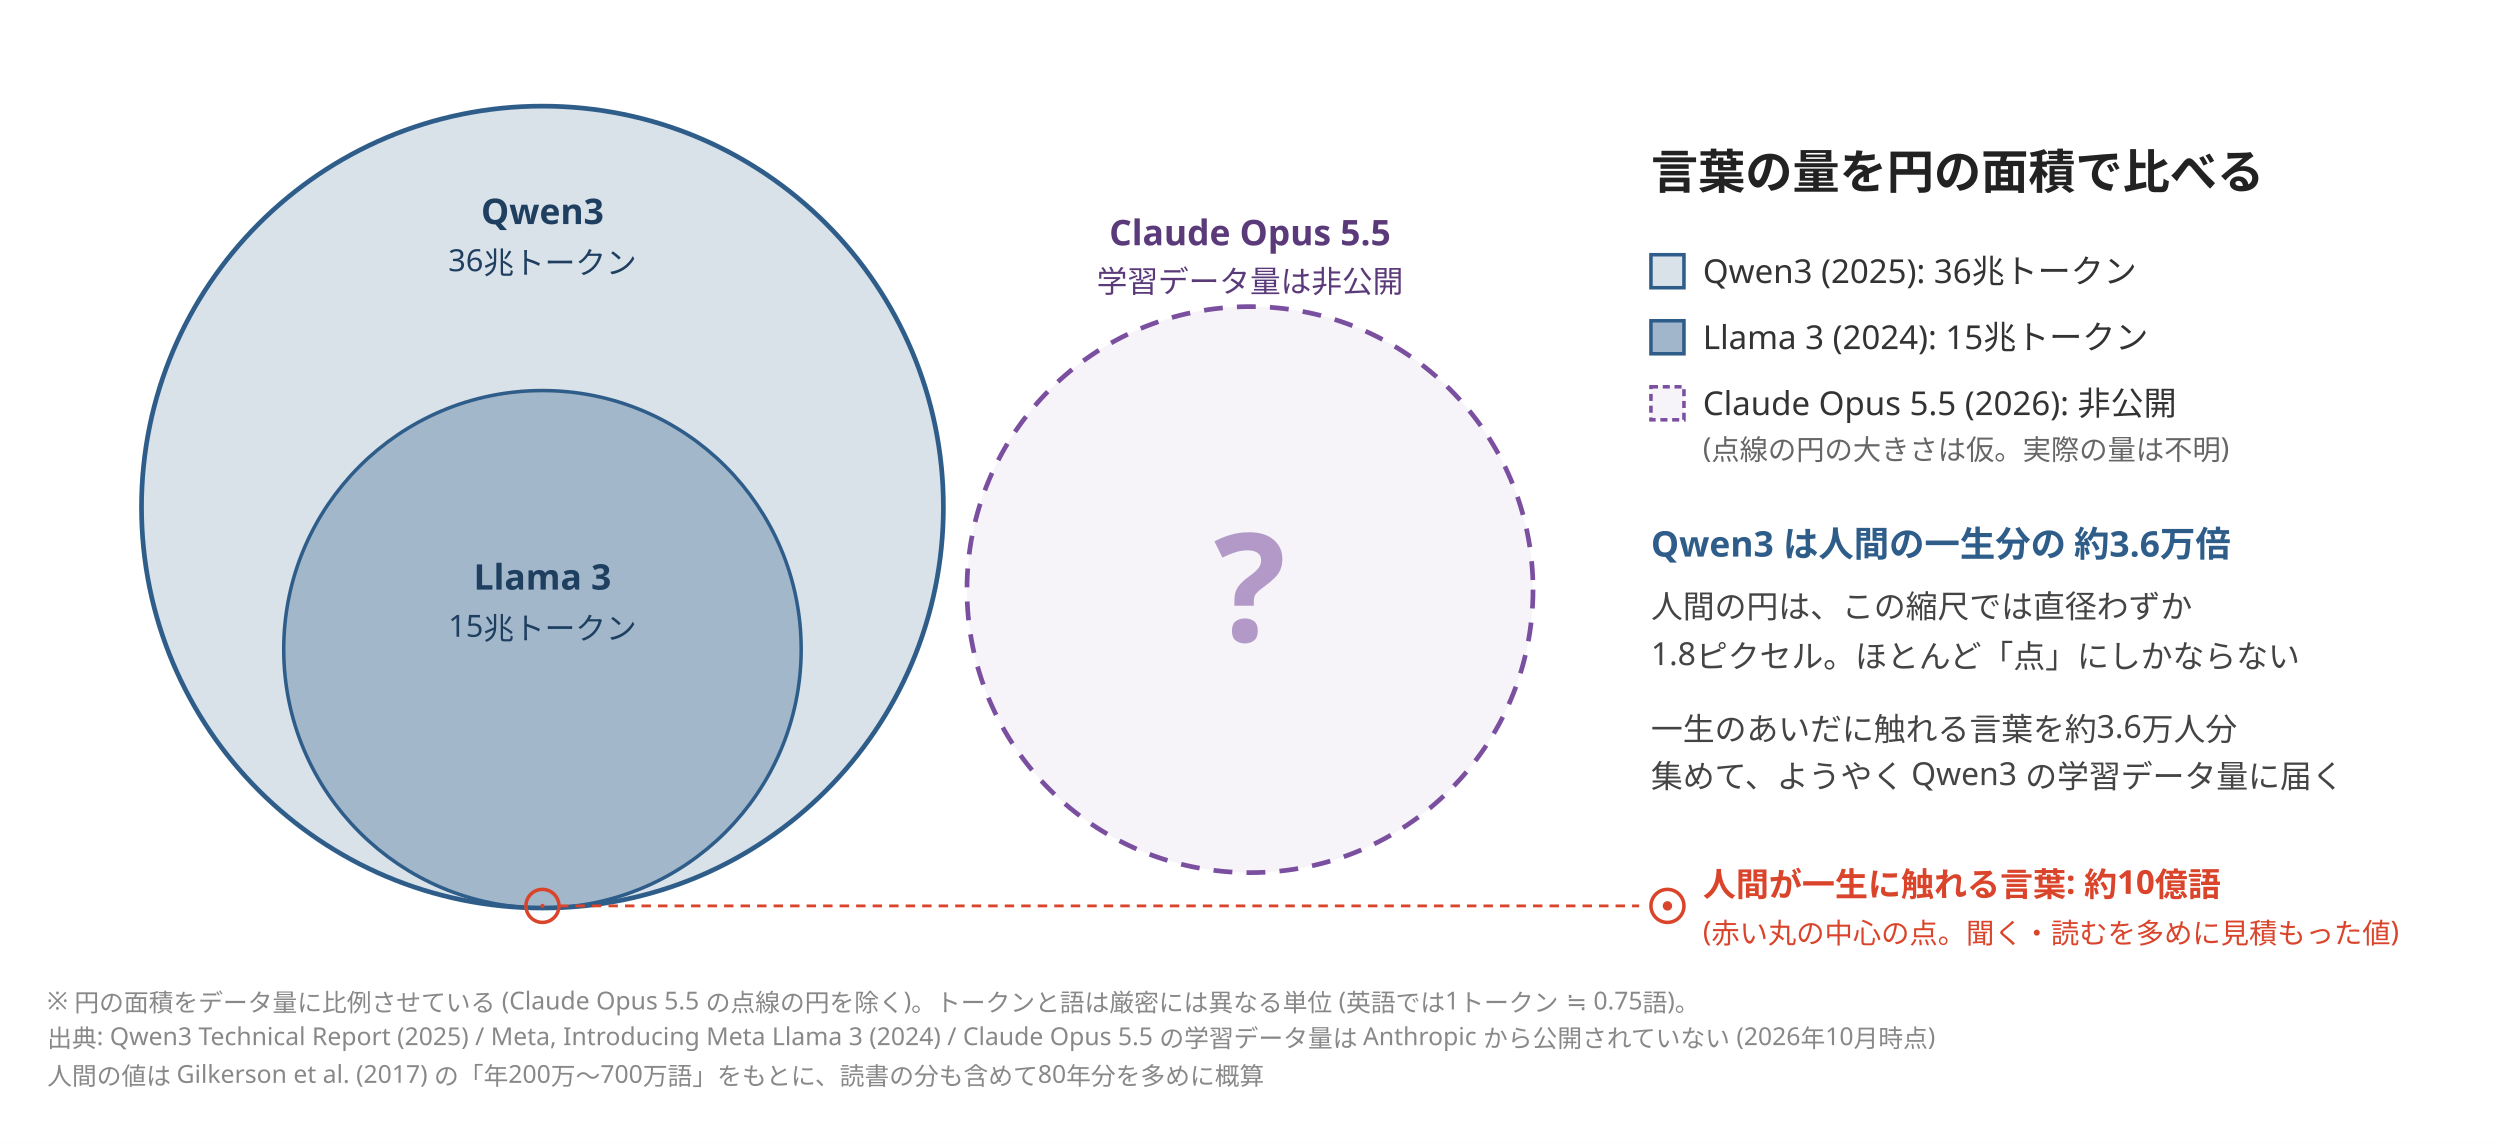
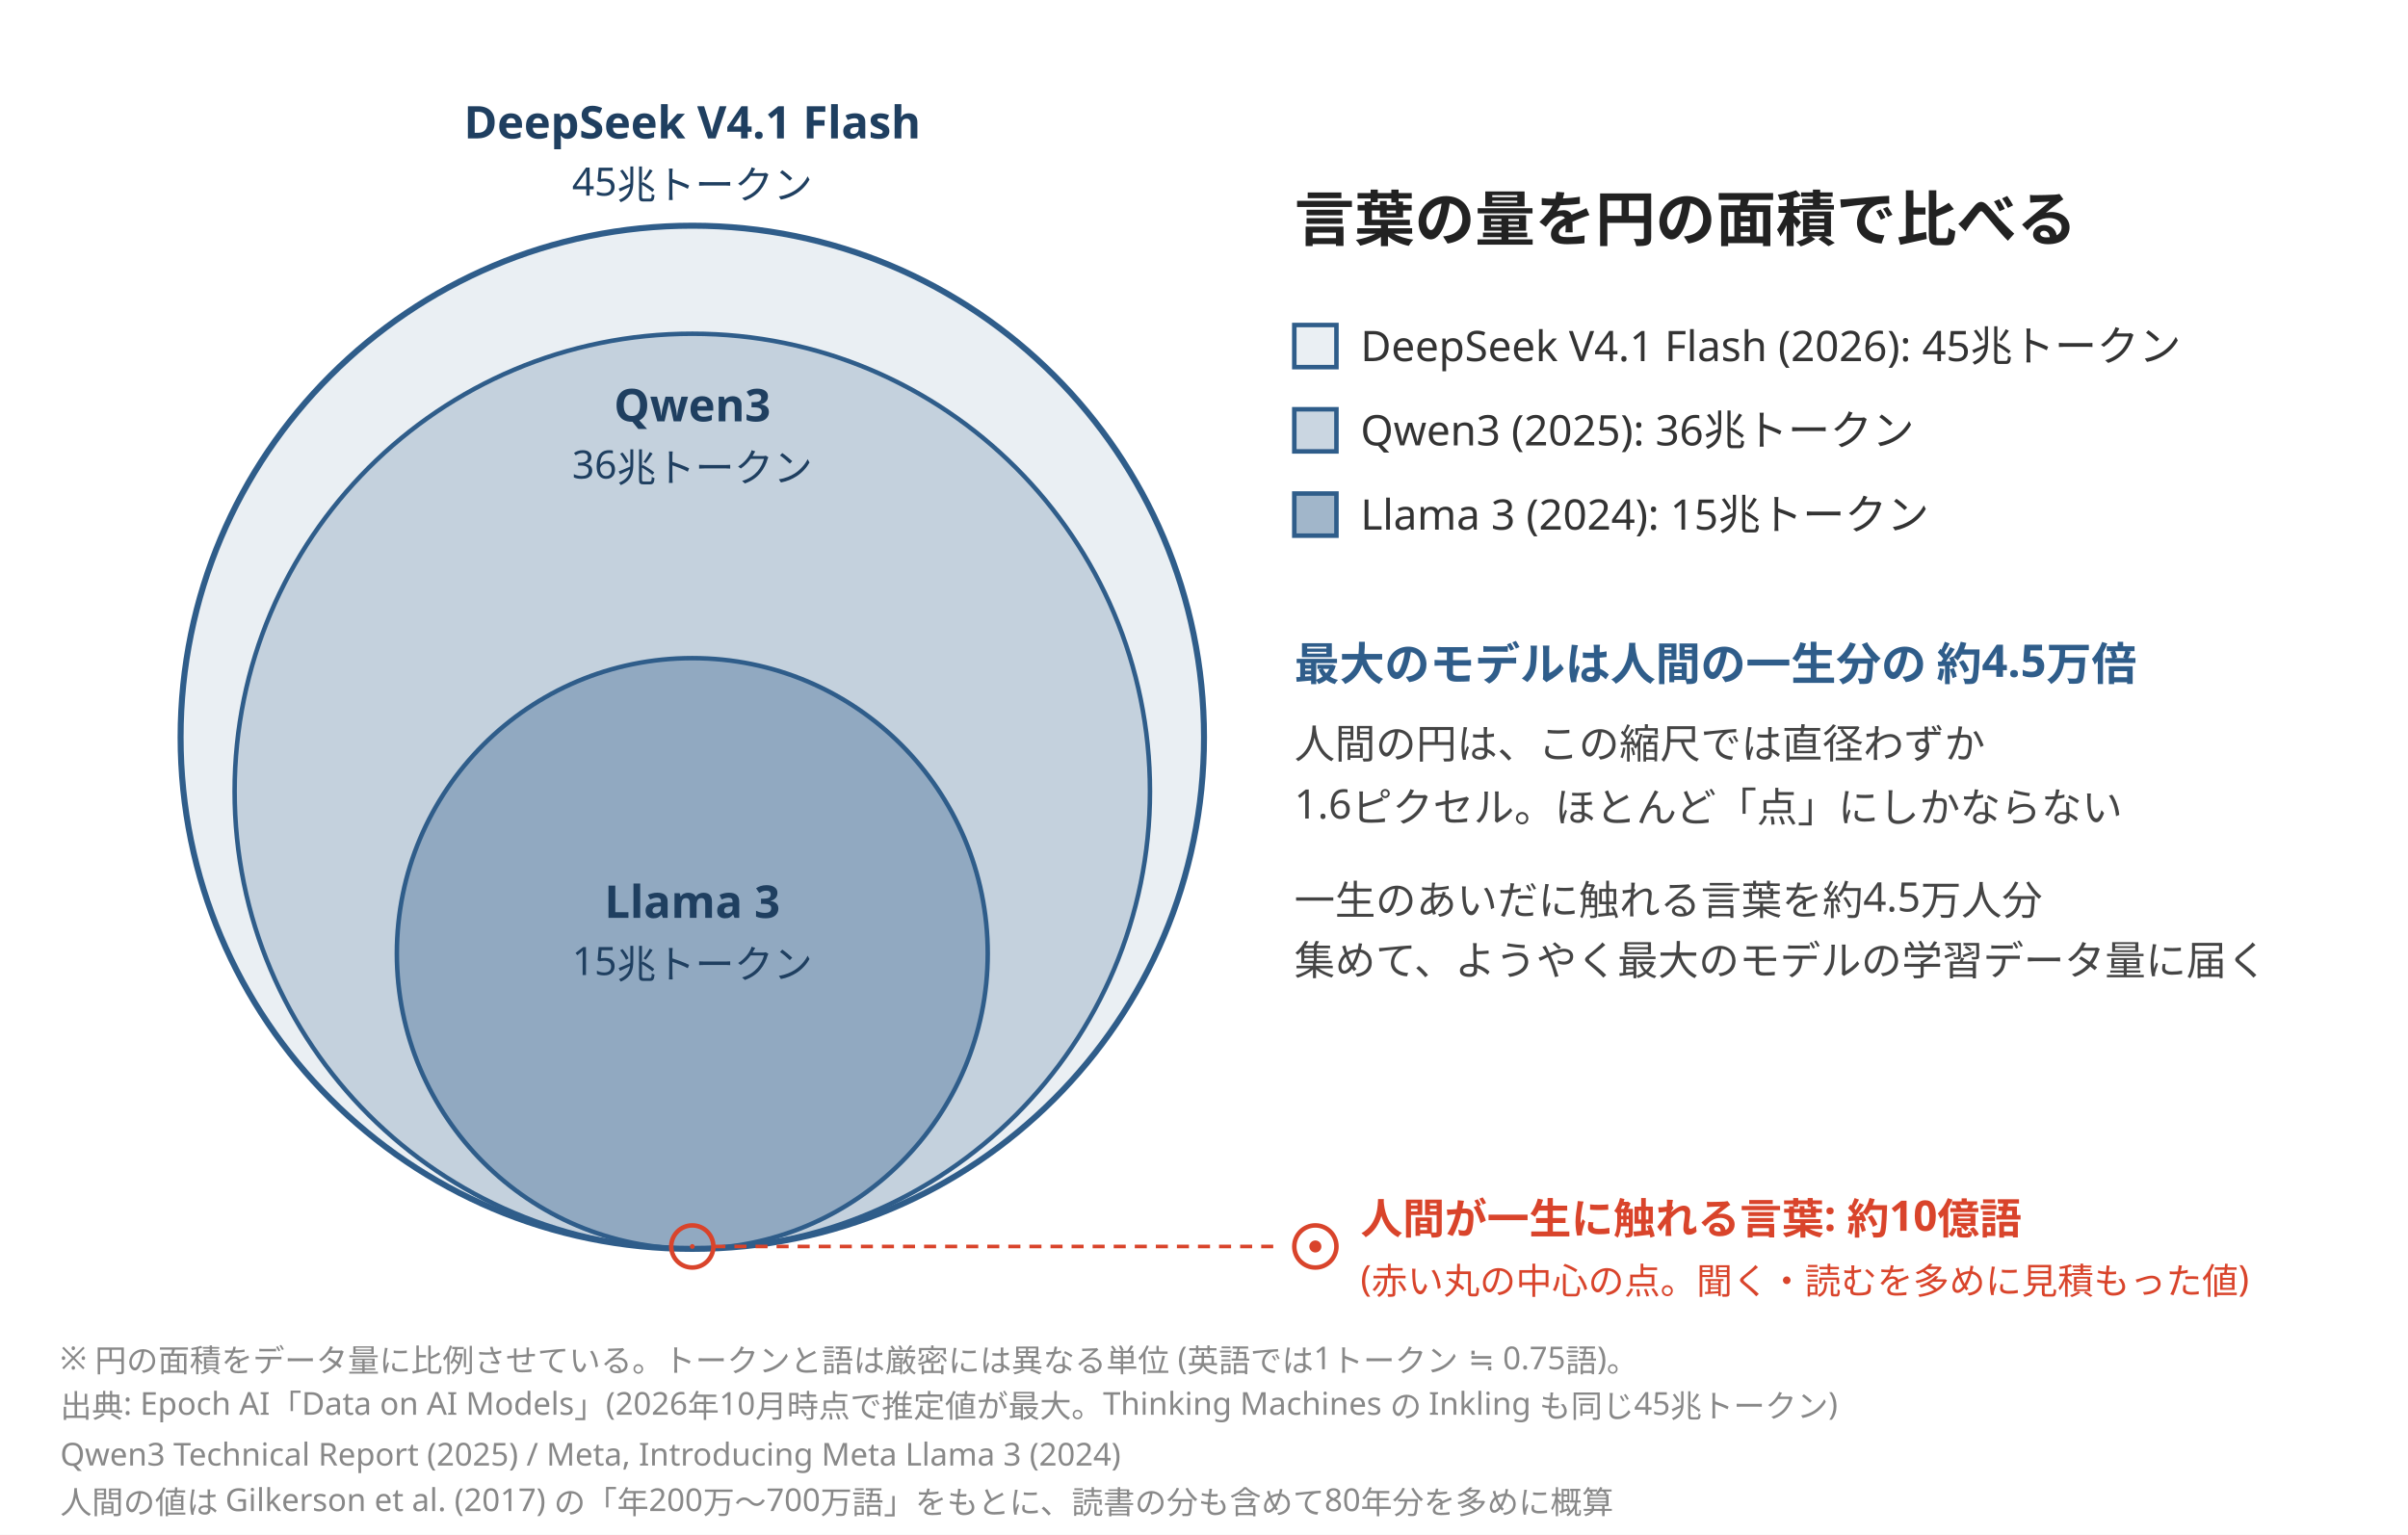
- <svg xmlns="http://www.w3.org/2000/svg" viewBox="0 0 1060 485" width="1060" height="485" font-family="'Hiragino Sans','Hiragino Kaku Gothic ProN','Noto Sans JP','Yu Gothic',sans-serif">
-   <rect width="1060" height="485" fill="#FFFFFF" />
-   <circle cx="230" cy="215" r="170" fill="#2F5D8A" fill-opacity="0.18" stroke="#2F5D8A" stroke-width="2" />
-   <circle cx="230" cy="275.3" r="109.7" fill="#2F5D8A" fill-opacity="0.32" stroke="#2F5D8A" stroke-width="1.5" />
-   <circle cx="230" cy="384.1" r="0.9" fill="#D9442B" />
-   <circle cx="230" cy="384.1" r="7" fill="none" stroke="#D9442B" stroke-width="1.5" />
-   <line x1="237" y1="384.1" x2="695" y2="384.1" stroke="#D9442B" stroke-width="1.2" stroke-dasharray="4 3" />
-   <text x="230" y="95" font-size="15" font-weight="bold" fill="#1F3F60" text-anchor="middle">Qwen3</text>
-   <text x="230" y="115" font-size="13" fill="#1F3F60" text-anchor="middle">36兆トークン</text>
-   <text x="230" y="250" font-size="15" font-weight="bold" fill="#1F3F60" text-anchor="middle">Llama 3</text>
-   <text x="230" y="270" font-size="13" fill="#1F3F60" text-anchor="middle">15兆トークン</text>
-   <circle cx="530" cy="250" r="120" fill="#7A4FA0" fill-opacity="0.06" stroke="#7A4FA0" stroke-width="2" stroke-dasharray="8 6" />
-   <text x="530" y="272" font-size="64" font-weight="bold" fill="#7A4FA0" fill-opacity="0.55" text-anchor="middle">?</text>
-   <text x="530" y="104" font-size="15" font-weight="bold" fill="#5B3A7A" text-anchor="middle">Claude Opus 5.5</text>
-   <text x="530" y="124" font-size="13" fill="#5B3A7A" text-anchor="middle">学習データ量は非公開</text>
-   <text x="700" y="80" font-size="20" font-weight="bold" fill="#222">言葉の量を円の面積で比べる</text>
-   <rect x="700" y="108" width="14" height="14" fill="#2F5D8A" fill-opacity="0.18" stroke="#2F5D8A" stroke-width="1.5" />
-   <text x="722" y="120" font-size="14" fill="#333">Qwen3 (2025): 36兆トークン</text>
-   <rect x="700" y="136" width="14" height="14" fill="#2F5D8A" fill-opacity="0.45" stroke="#2F5D8A" stroke-width="1.5" />
-   <text x="722" y="148" font-size="14" fill="#333">Llama 3 (2024): 15兆トークン</text>
-   <rect x="700" y="164" width="14" height="14" fill="#7A4FA0" fill-opacity="0.06" stroke="#7A4FA0" stroke-width="1.5" stroke-dasharray="3 2" />
-   <text x="722" y="176" font-size="14" fill="#333">Claude Opus 5.5 (2026): 非公開</text>
-   <text x="722" y="194" font-size="12" fill="#666">(点線の円の大きさは仮。実際の量は不明)</text>
-   <text x="700" y="236" font-size="15" font-weight="bold" fill="#2F5D8A">Qwen3 は人間の一生分の 約3.6万倍</text>
-   <text x="700" y="262" font-size="13.5" fill="#444">人間の円は、この縮尺では直径わずか</text>
-   <text x="700" y="282" font-size="13.5" fill="#444">1.8ピクセル。ほとんど「点」にしかならない</text>
-   <text x="700" y="314" font-size="13.5" fill="#444">一生のあいだに触れる言葉を約3.6万人分</text>
-   <text x="700" y="334" font-size="13.5" fill="#444">集めて、ようやく Qwen3 の学習データ量に届く</text>
-   <circle cx="707" cy="384.1" r="7" fill="none" stroke="#D9442B" stroke-width="1.5" />
-   <circle cx="707" cy="384.1" r="2" fill="#D9442B" />
-   <text x="722" y="380" font-size="14" font-weight="bold" fill="#D9442B">人間が一生に触れる言葉: 約10億語</text>
-   <text x="722" y="399" font-size="12" fill="#D9442B">(赤い丸の中心の点。聞く・読むを多めに見積もった値)</text>
-   <text x="20" y="428" font-size="10.5" fill="#888">※ 円の面積をデータ量に比例させている (Claude Opus 5.5 の点線の円を除く)。トークンと語は厳密には異なる単位 (英語では1トークン ≒ 0.75語)。</text>
-   <text x="20" y="444" font-size="10.5" fill="#888">出典: Qwen3 Technical Report (2025) / Meta, Introducing Meta Llama 3 (2024) / Claude Opus 5.5 の学習データ量は Anthropic から公開されていない (2026年10月時点)</text>
-   <text x="20" y="460" font-size="10.5" fill="#888">人間の値は Gilkerson et al. (2017) の「年200万〜700万語」をもとに、読書の分も含めて80年分を多めに概算</text>
+ <svg xmlns="http://www.w3.org/2000/svg" viewBox="0 0 800 510" width="800" height="510" font-family="'Hiragino Sans','Hiragino Kaku Gothic ProN','Noto Sans JP','Yu Gothic',sans-serif">
+   <rect width="800" height="510" fill="#FFFFFF" />
+   <circle cx="230" cy="245" r="170" fill="#2F5D8A" fill-opacity="0.10" stroke="#2F5D8A" stroke-width="2" />
+   <circle cx="230" cy="262.95" r="152.05" fill="#2F5D8A" fill-opacity="0.20" stroke="#2F5D8A" stroke-width="1.5" />
+   <circle cx="230" cy="316.85" r="98.15" fill="#2F5D8A" fill-opacity="0.34" stroke="#2F5D8A" stroke-width="1.5" />
+   <circle cx="230" cy="414.2" r="0.8" fill="#D9442B" />
+   <circle cx="230" cy="414.2" r="7" fill="none" stroke="#D9442B" stroke-width="1.5" />
+   <line x1="237" y1="414.2" x2="425" y2="414.2" stroke="#D9442B" stroke-width="1.2" stroke-dasharray="4 3" />
+   <text x="230" y="46" font-size="15" font-weight="bold" fill="#1F3F60" text-anchor="middle">DeepSeek V4.1 Flash</text>
+   <text x="230" y="65" font-size="13" fill="#1F3F60" text-anchor="middle">45兆トークン</text>
+   <text x="230" y="140" font-size="15" font-weight="bold" fill="#1F3F60" text-anchor="middle">Qwen3</text>
+   <text x="230" y="159" font-size="13" fill="#1F3F60" text-anchor="middle">36兆トークン</text>
+   <text x="230" y="305" font-size="15" font-weight="bold" fill="#1F3F60" text-anchor="middle">Llama 3</text>
+   <text x="230" y="324" font-size="13" fill="#1F3F60" text-anchor="middle">15兆トークン</text>
+   <text x="430" y="80" font-size="20" font-weight="bold" fill="#222">言葉の量を円の面積で比べる</text>
+   <rect x="430" y="108" width="14" height="14" fill="#2F5D8A" fill-opacity="0.10" stroke="#2F5D8A" stroke-width="1.5" />
+   <text x="452" y="120" font-size="14" fill="#333">DeepSeek V4.1 Flash (2026): 45兆トークン</text>
+   <rect x="430" y="136" width="14" height="14" fill="#2F5D8A" fill-opacity="0.25" stroke="#2F5D8A" stroke-width="1.5" />
+   <text x="452" y="148" font-size="14" fill="#333">Qwen3 (2025): 36兆トークン</text>
+   <rect x="430" y="164" width="14" height="14" fill="#2F5D8A" fill-opacity="0.45" stroke="#2F5D8A" stroke-width="1.5" />
+   <text x="452" y="176" font-size="14" fill="#333">Llama 3 (2024): 15兆トークン</text>
+   <text x="430" y="226" font-size="15" font-weight="bold" fill="#2F5D8A">最大のモデルは人間の一生分の 約4.5万倍</text>
+   <text x="430" y="252" font-size="13.5" fill="#444">人間の円は、この縮尺では直径わずか</text>
+   <text x="430" y="272" font-size="13.5" fill="#444">1.6ピクセル。ほとんど「点」にしかならない</text>
+   <text x="430" y="304" font-size="13.5" fill="#444">一生のあいだに触れる言葉を約4.5万人分</text>
+   <text x="430" y="324" font-size="13.5" fill="#444">集めて、ようやく最大のモデルの学習データ量に届く</text>
+   <circle cx="437" cy="414.2" r="7" fill="none" stroke="#D9442B" stroke-width="1.5" />
+   <circle cx="437" cy="414.2" r="2" fill="#D9442B" />
+   <text x="452" y="410" font-size="14" font-weight="bold" fill="#D9442B">人間が一生に触れる言葉: 約10億語</text>
+   <text x="452" y="429" font-size="12" fill="#D9442B">(赤い丸の中心の点。聞く・読むを多めに見積もった値)</text>
+   <text x="20" y="455" font-size="10.5" fill="#888">※ 円の面積をデータ量に比例させている。トークンと語は厳密には異なる単位 (英語では1トークン ≒ 0.75語)。</text>
+   <text x="20" y="471" font-size="10.5" fill="#888">出典: Epoch AI「Data on AI Models」(2026年10月時点で推定値が最大。Thinking Machines の Inkling も同じ45兆トークン)</text>
+   <text x="20" y="487" font-size="10.5" fill="#888">Qwen3 Technical Report (2025) / Meta, Introducing Meta Llama 3 (2024)</text>
+   <text x="20" y="503" font-size="10.5" fill="#888">人間の値は Gilkerson et al. (2017) の「年200万〜700万語」をもとに、読書の分も含めて80年分を多めに概算</text>
</svg>
